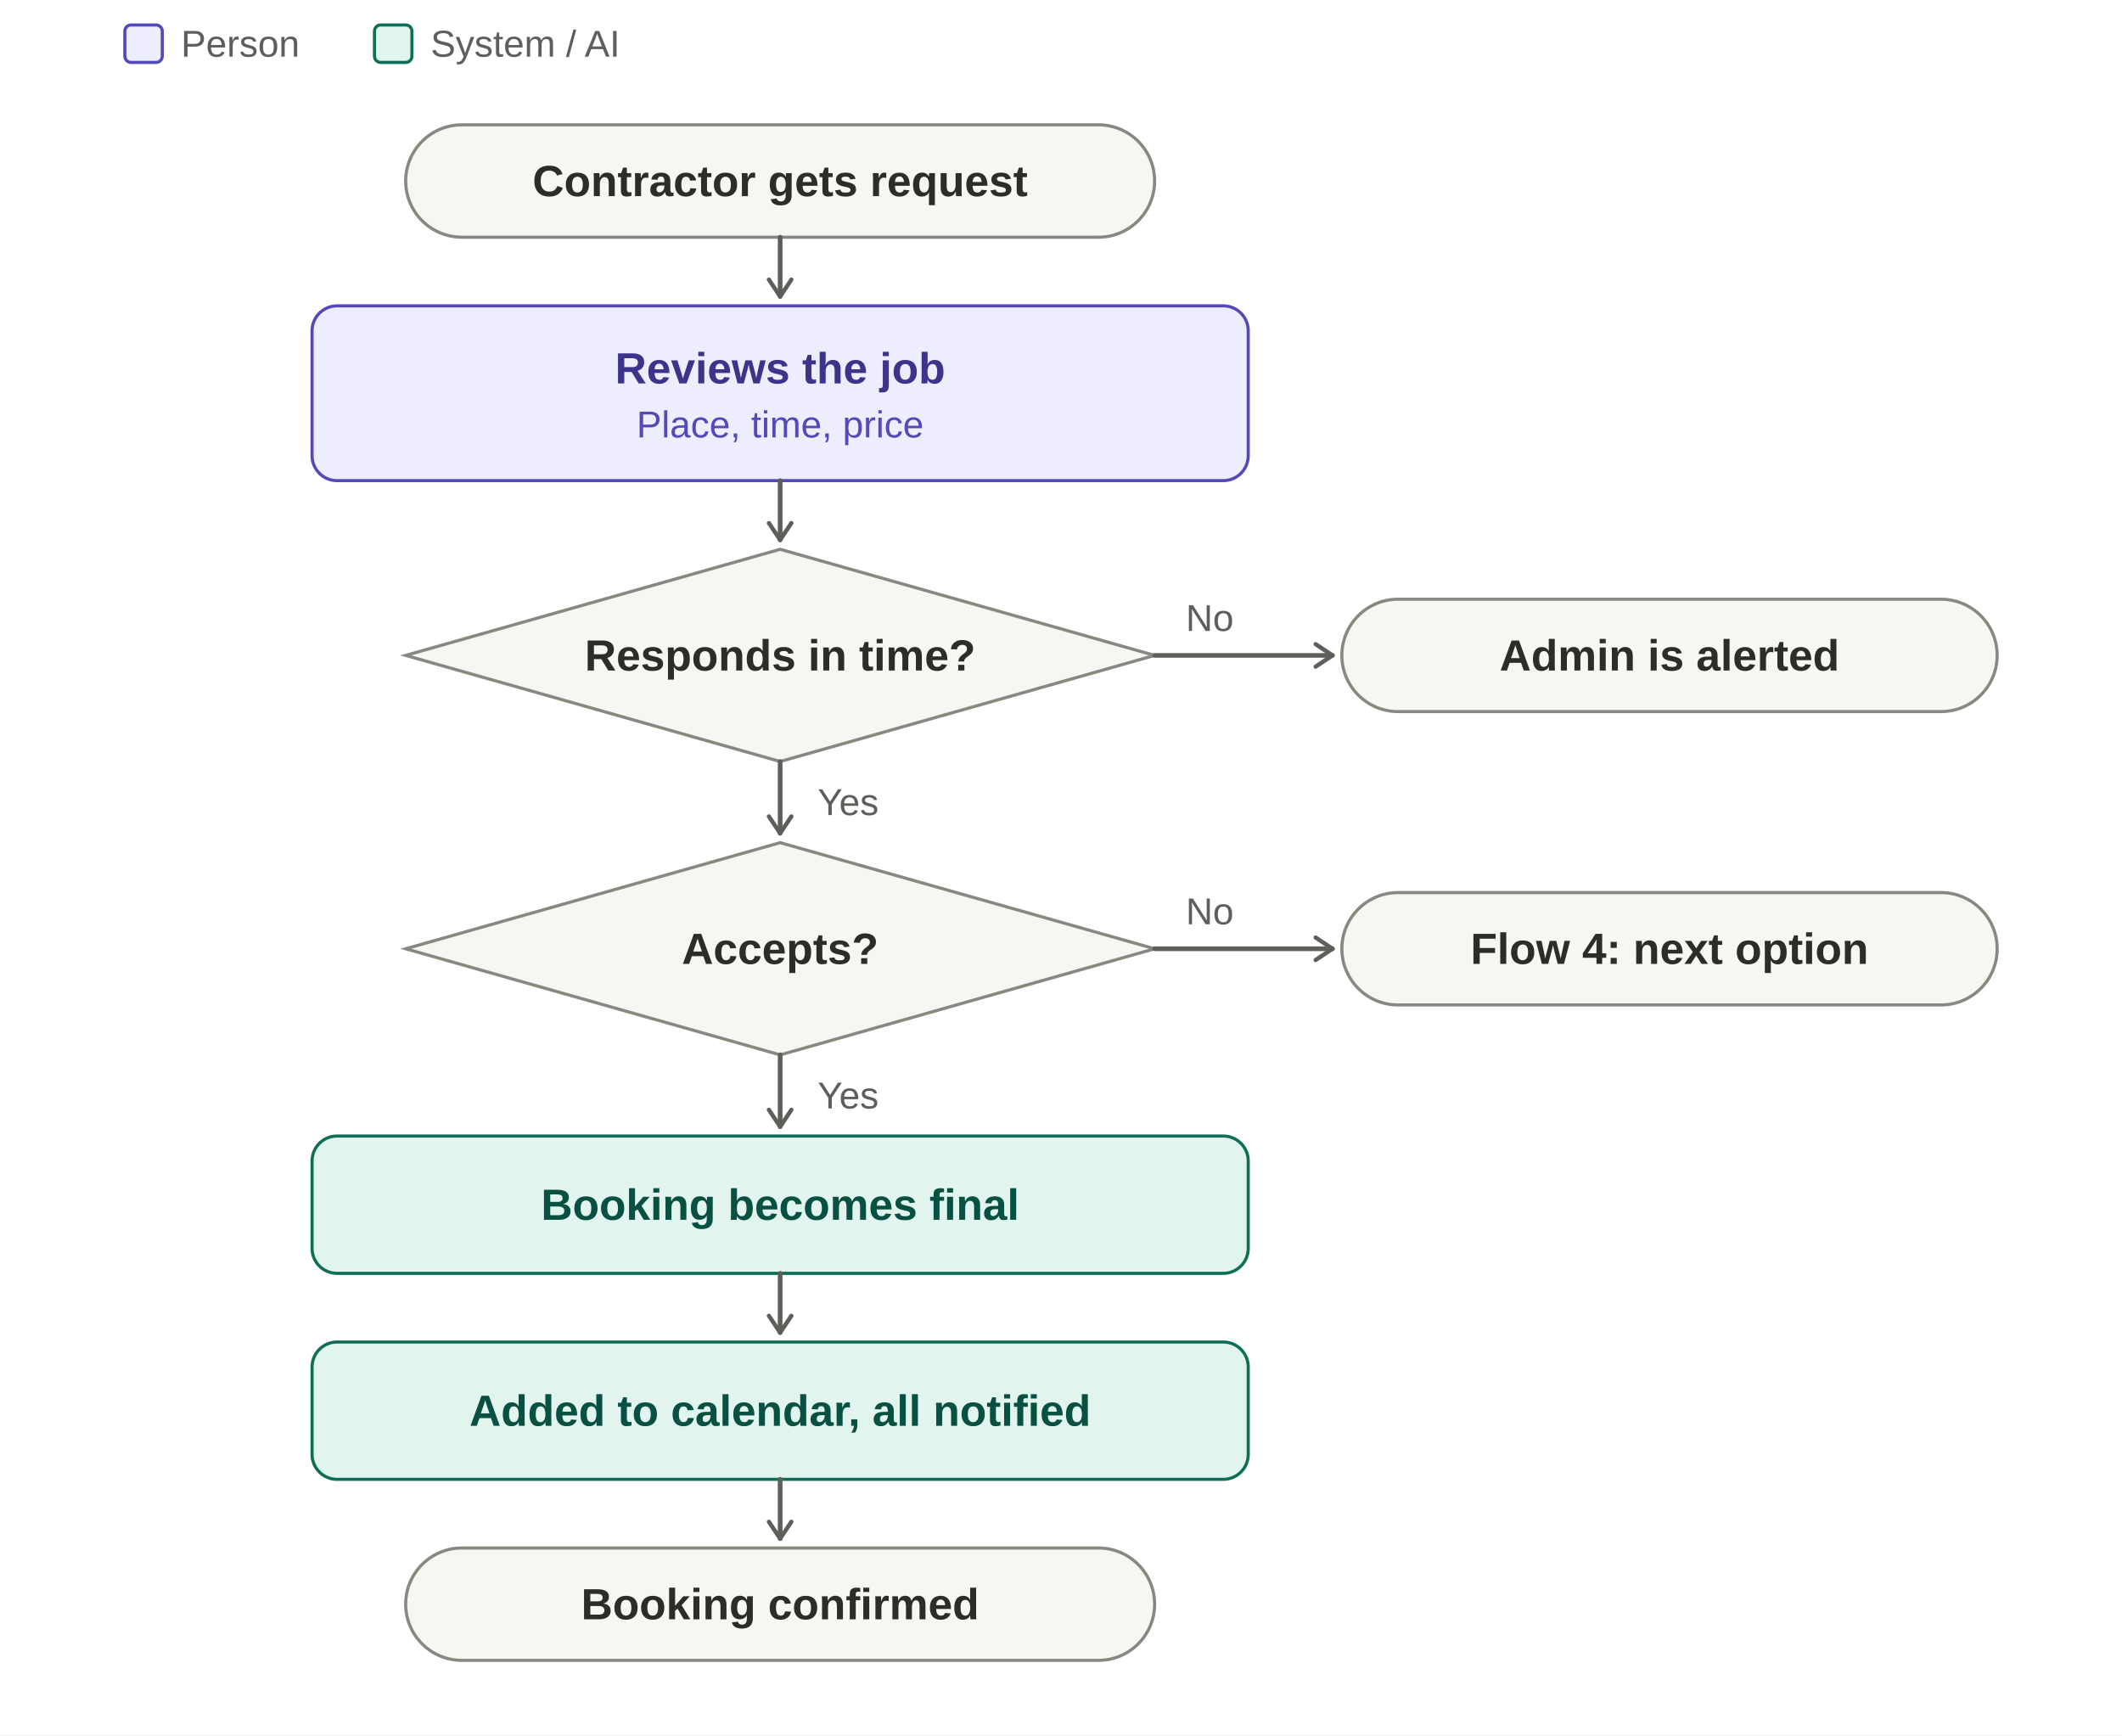
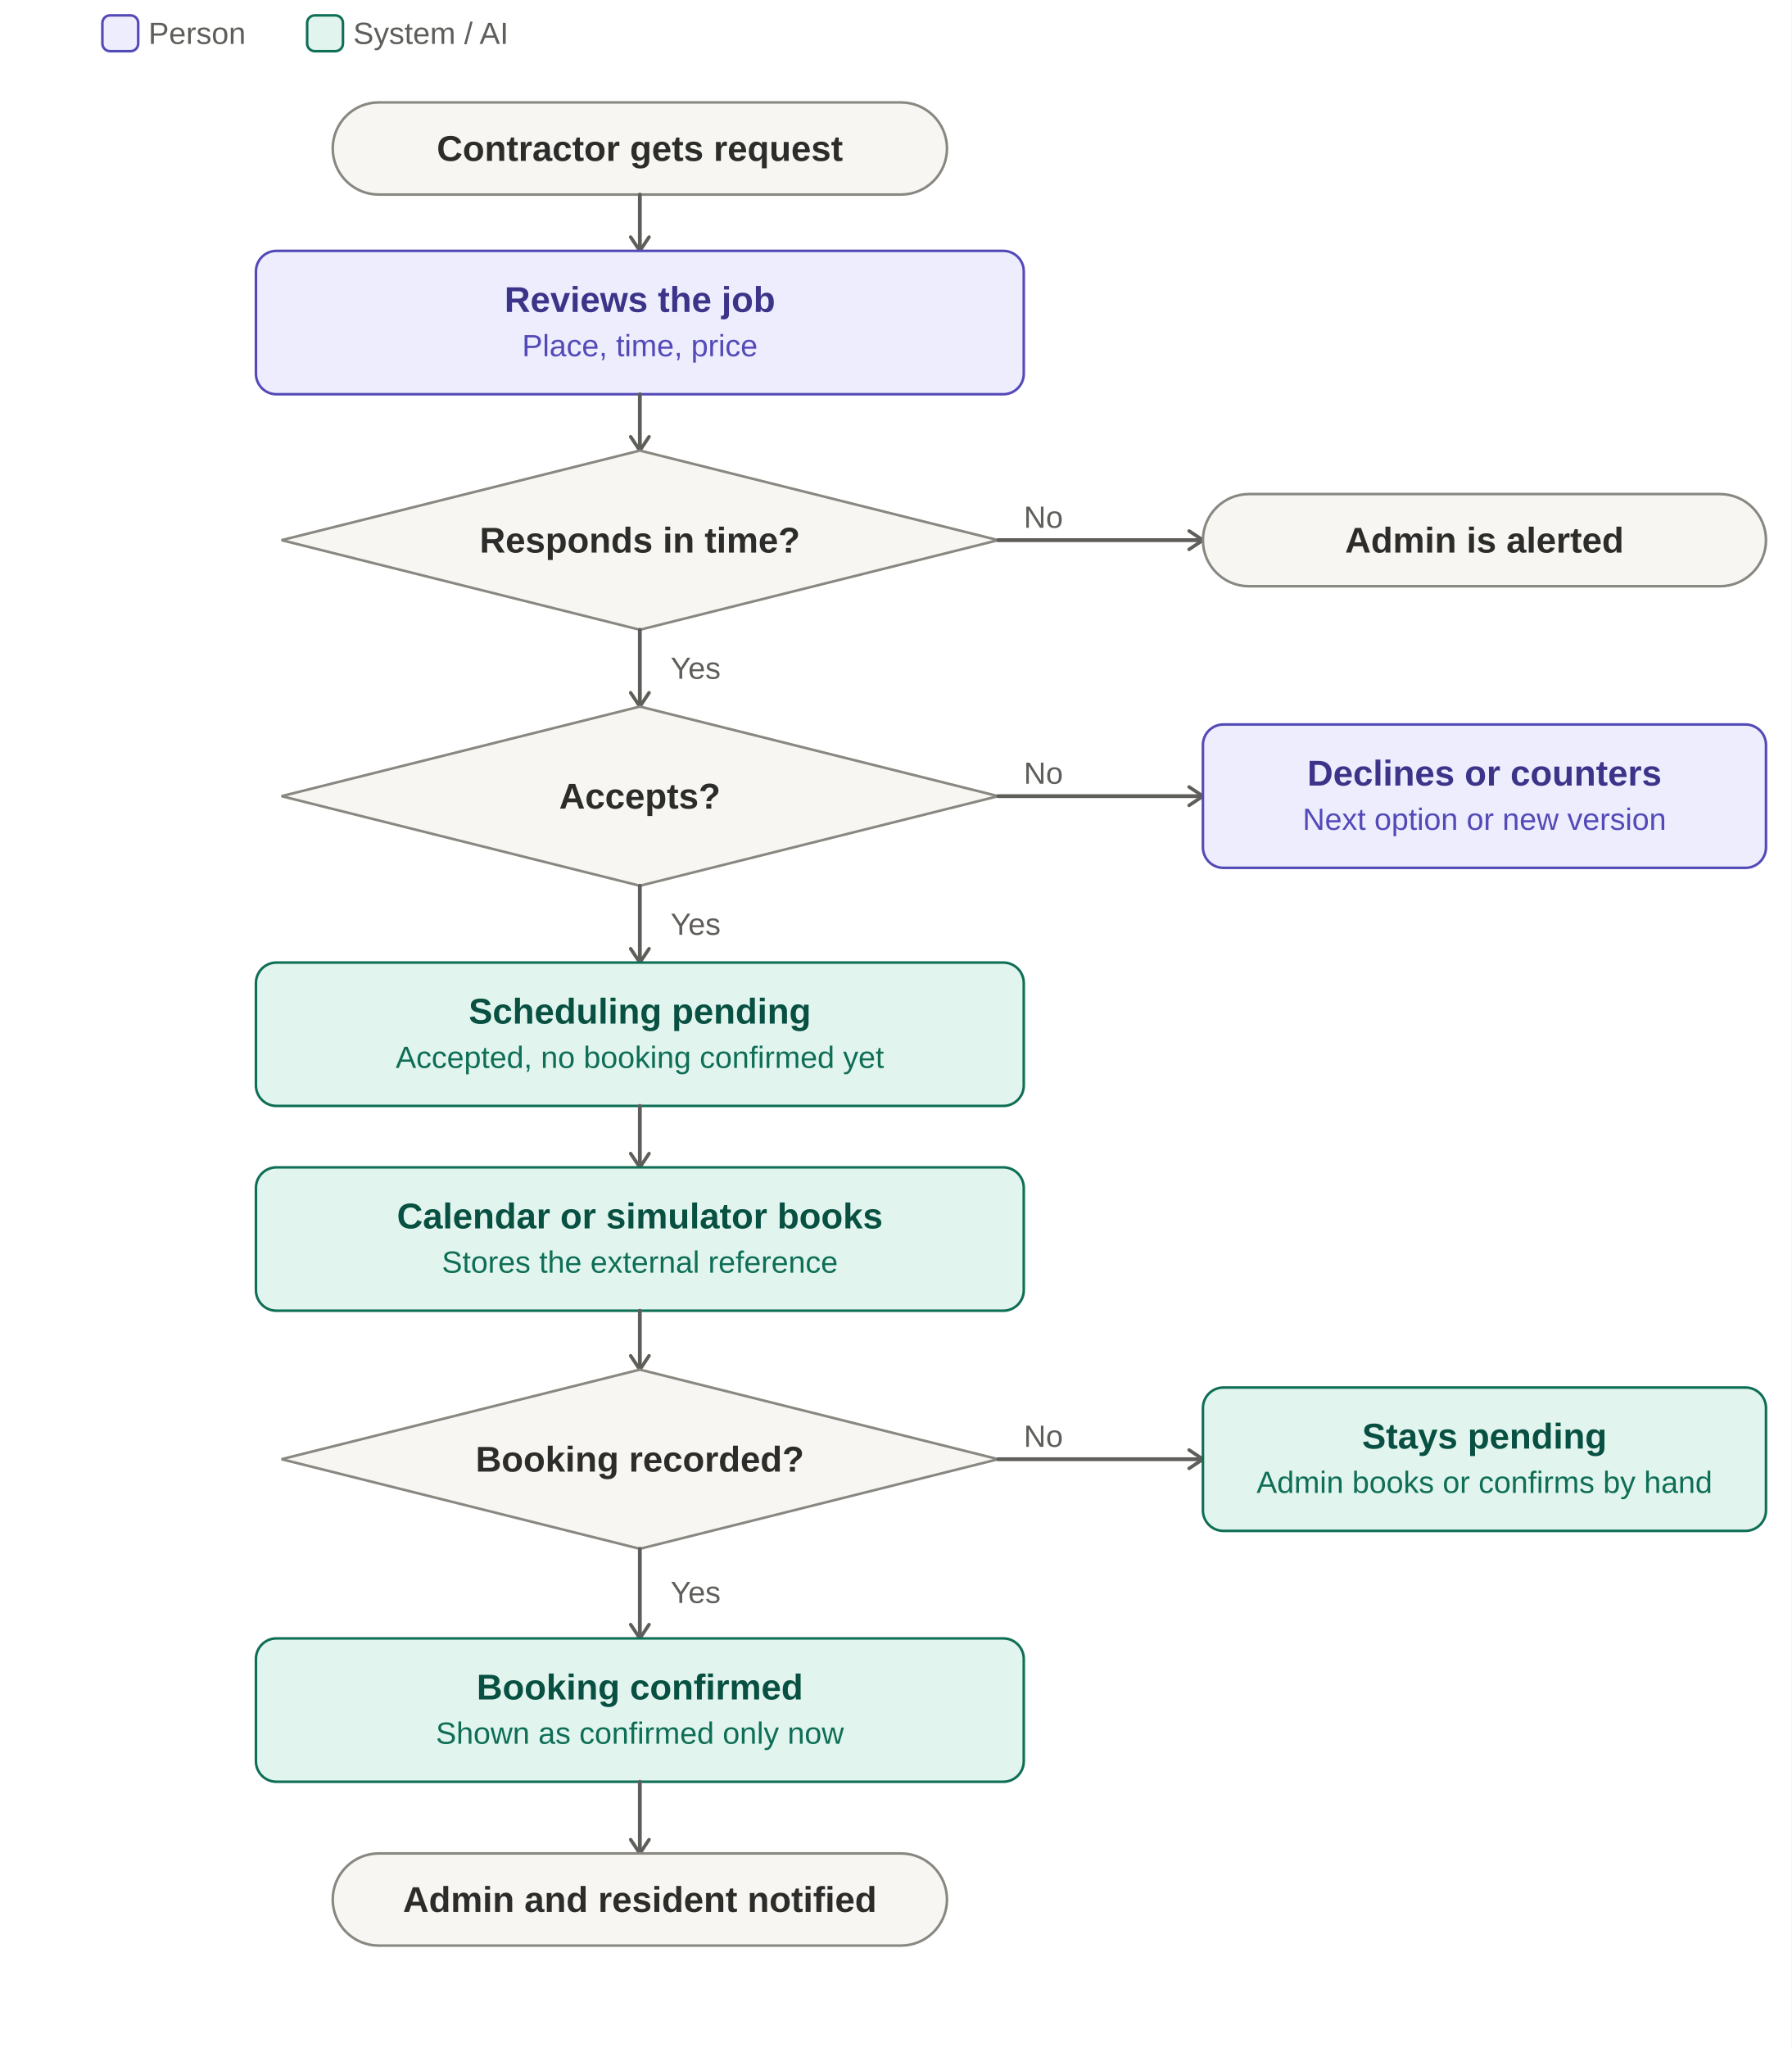
- <svg xmlns="http://www.w3.org/2000/svg" width="680" height="556" viewBox="0 0 680 556" role="img">
+ <svg xmlns="http://www.w3.org/2000/svg" width="700" height="800" viewBox="0 0 700 800" role="img">
  <defs>
    <marker id="arrow" viewBox="0 0 10 10" refX="8" refY="5" markerWidth="6" markerHeight="6" orient="auto-start-reverse">
      <path d="M2 1L8 5L2 9" fill="none" stroke="#5F5E5A" stroke-width="1.5" stroke-linecap="round" stroke-linejoin="round" />
    </marker>
  </defs>
-   <rect width="680" height="556" fill="#FFFFFF" />
-   <rect x="130.0" y="40" width="240" height="36" rx="18" fill="#F7F6F2" stroke="#888780" stroke-width="1" />
+   <rect width="700" height="800" fill="#FFFFFF" />
+   <rect x="40" y="6" width="14" height="14" rx="3" fill="#EEEDFE" stroke="#534AB7" stroke-width="1" />
+   <text x="58" y="13" text-anchor="start" dominant-baseline="central" font-family="'Liberation Sans','Arial','Helvetica',sans-serif" font-size="12" font-weight="400" fill="#5F5E5A">Person</text>
+   <rect x="120" y="6" width="14" height="14" rx="3" fill="#E1F5EE" stroke="#0F6E56" stroke-width="1" />
+   <text x="138" y="13" text-anchor="start" dominant-baseline="central" font-family="'Liberation Sans','Arial','Helvetica',sans-serif" font-size="12" font-weight="400" fill="#5F5E5A">System / AI</text>
+   <rect x="130.0" y="40" width="240" height="36" rx="18.0" fill="#F7F6F2" stroke="#888780" stroke-width="1" />
  <text x="250" y="58.0" text-anchor="middle" dominant-baseline="central" font-family="'Liberation Sans','Arial','Helvetica',sans-serif" font-size="14" font-weight="700" fill="#2C2C2A">Contractor gets request</text>
-   <path d="M250 76 L250 95" fill="none" stroke="#5F5E5A" stroke-width="1.5" stroke-linecap="round" stroke-linejoin="round" marker-end="url(#arrow)" />
+   <path d="M250 76 L250 98" fill="none" stroke="#5F5E5A" stroke-width="1.5" stroke-linecap="round" stroke-linejoin="round" marker-end="url(#arrow)" />
  <rect x="100.0" y="98" width="300" height="56" rx="8" fill="#EEEDFE" stroke="#534AB7" stroke-width="1" />
-   <text x="250" y="118" text-anchor="middle" dominant-baseline="central" font-family="'Liberation Sans','Arial','Helvetica',sans-serif" font-size="14" font-weight="700" fill="#3C3489">Reviews the job</text>
-   <text x="250" y="136" text-anchor="middle" dominant-baseline="central" font-family="'Liberation Sans','Arial','Helvetica',sans-serif" font-size="12" font-weight="400" fill="#534AB7">Place, time, price</text>
-   <path d="M250 154 L250 173" fill="none" stroke="#5F5E5A" stroke-width="1.5" stroke-linecap="round" stroke-linejoin="round" marker-end="url(#arrow)" />
-   <polygon points="250,176 370,210 250,244 130,210" fill="#F7F6F2" stroke="#888780" stroke-width="1" />
-   <text x="250" y="210" text-anchor="middle" dominant-baseline="central" font-family="'Liberation Sans','Arial','Helvetica',sans-serif" font-size="14" font-weight="700" fill="#2C2C2A">Responds in time?</text>
-   <path d="M250 244 L250 267" fill="none" stroke="#5F5E5A" stroke-width="1.5" stroke-linecap="round" stroke-linejoin="round" marker-end="url(#arrow)" />
-   <text x="262" y="257.0" text-anchor="start" dominant-baseline="central" font-family="'Liberation Sans','Arial','Helvetica',sans-serif" font-size="12" font-weight="400" fill="#5F5E5A">Yes</text>
-   <polygon points="250,270 370,304 250,338 130,304" fill="#F7F6F2" stroke="#888780" stroke-width="1" />
-   <text x="250" y="304" text-anchor="middle" dominant-baseline="central" font-family="'Liberation Sans','Arial','Helvetica',sans-serif" font-size="14" font-weight="700" fill="#2C2C2A">Accepts?</text>
-   <path d="M250 338 L250 361" fill="none" stroke="#5F5E5A" stroke-width="1.5" stroke-linecap="round" stroke-linejoin="round" marker-end="url(#arrow)" />
-   <text x="262" y="351.0" text-anchor="start" dominant-baseline="central" font-family="'Liberation Sans','Arial','Helvetica',sans-serif" font-size="12" font-weight="400" fill="#5F5E5A">Yes</text>
-   <rect x="100.0" y="364" width="300" height="44" rx="8" fill="#E1F5EE" stroke="#0F6E56" stroke-width="1" />
-   <text x="250" y="386.0" text-anchor="middle" dominant-baseline="central" font-family="'Liberation Sans','Arial','Helvetica',sans-serif" font-size="14" font-weight="700" fill="#085041">Booking becomes final</text>
-   <path d="M250 408 L250 427" fill="none" stroke="#5F5E5A" stroke-width="1.5" stroke-linecap="round" stroke-linejoin="round" marker-end="url(#arrow)" />
-   <rect x="100.0" y="430" width="300" height="44" rx="8" fill="#E1F5EE" stroke="#0F6E56" stroke-width="1" />
-   <text x="250" y="452.0" text-anchor="middle" dominant-baseline="central" font-family="'Liberation Sans','Arial','Helvetica',sans-serif" font-size="14" font-weight="700" fill="#085041">Added to calendar, all notified</text>
-   <path d="M250 474 L250 493" fill="none" stroke="#5F5E5A" stroke-width="1.5" stroke-linecap="round" stroke-linejoin="round" marker-end="url(#arrow)" />
-   <rect x="130.0" y="496" width="240" height="36" rx="18" fill="#F7F6F2" stroke="#888780" stroke-width="1" />
-   <text x="250" y="514.0" text-anchor="middle" dominant-baseline="central" font-family="'Liberation Sans','Arial','Helvetica',sans-serif" font-size="14" font-weight="700" fill="#2C2C2A">Booking confirmed</text>
-   <path d="M370 210 L427.0 210" fill="none" stroke="#5F5E5A" stroke-width="1.5" stroke-linecap="round" stroke-linejoin="round" marker-end="url(#arrow)" />
-   <text x="380" y="198" text-anchor="start" dominant-baseline="central" font-family="'Liberation Sans','Arial','Helvetica',sans-serif" font-size="12" font-weight="400" fill="#5F5E5A">No</text>
-   <rect x="430.0" y="192.0" width="210" height="36" rx="18" fill="#F7F6F2" stroke="#888780" stroke-width="1" />
-   <text x="535" y="210.0" text-anchor="middle" dominant-baseline="central" font-family="'Liberation Sans','Arial','Helvetica',sans-serif" font-size="14" font-weight="700" fill="#2C2C2A">Admin is alerted</text>
-   <path d="M370 304 L427.0 304" fill="none" stroke="#5F5E5A" stroke-width="1.5" stroke-linecap="round" stroke-linejoin="round" marker-end="url(#arrow)" />
-   <text x="380" y="292" text-anchor="start" dominant-baseline="central" font-family="'Liberation Sans','Arial','Helvetica',sans-serif" font-size="12" font-weight="400" fill="#5F5E5A">No</text>
-   <rect x="430.0" y="286.0" width="210" height="36" rx="18" fill="#F7F6F2" stroke="#888780" stroke-width="1" />
-   <text x="535" y="304.0" text-anchor="middle" dominant-baseline="central" font-family="'Liberation Sans','Arial','Helvetica',sans-serif" font-size="14" font-weight="700" fill="#2C2C2A">Flow 4: next option</text>
-   <rect x="40" y="8" width="12" height="12" rx="2" fill="#EEEDFE" stroke="#534AB7" stroke-width="1" />
-   <text x="58" y="14" text-anchor="start" dominant-baseline="central" font-family="'Liberation Sans','Arial','Helvetica',sans-serif" font-size="12" font-weight="400" fill="#5F5E5A">Person</text>
-   <rect x="120" y="8" width="12" height="12" rx="2" fill="#E1F5EE" stroke="#0F6E56" stroke-width="1" />
-   <text x="138" y="14" text-anchor="start" dominant-baseline="central" font-family="'Liberation Sans','Arial','Helvetica',sans-serif" font-size="12" font-weight="400" fill="#5F5E5A">System / AI</text>
+   <text x="250" y="117.0" text-anchor="middle" dominant-baseline="central" font-family="'Liberation Sans','Arial','Helvetica',sans-serif" font-size="14" font-weight="700" fill="#3C3489">Reviews the job</text>
+   <text x="250" y="135.0" text-anchor="middle" dominant-baseline="central" font-family="'Liberation Sans','Arial','Helvetica',sans-serif" font-size="12" font-weight="400" fill="#534AB7">Place, time, price</text>
+   <path d="M250 154 L250 176" fill="none" stroke="#5F5E5A" stroke-width="1.5" stroke-linecap="round" stroke-linejoin="round" marker-end="url(#arrow)" />
+   <polygon points="250,176.0 390.0,211 250,246.0 110.0,211" fill="#F7F6F2" stroke="#888780" stroke-width="1" />
+   <text x="250" y="211" text-anchor="middle" dominant-baseline="central" font-family="'Liberation Sans','Arial','Helvetica',sans-serif" font-size="14" font-weight="700" fill="#2C2C2A">Responds in time?</text>
+   <path d="M390 211 L470 211" fill="none" stroke="#5F5E5A" stroke-width="1.5" stroke-linecap="round" stroke-linejoin="round" marker-end="url(#arrow)" />
+   <text x="400" y="202" text-anchor="start" dominant-baseline="central" font-family="'Liberation Sans','Arial','Helvetica',sans-serif" font-size="12" font-weight="400" fill="#5F5E5A">No</text>
+   <rect x="470.0" y="193" width="220" height="36" rx="18.0" fill="#F7F6F2" stroke="#888780" stroke-width="1" />
+   <text x="580" y="211.0" text-anchor="middle" dominant-baseline="central" font-family="'Liberation Sans','Arial','Helvetica',sans-serif" font-size="14" font-weight="700" fill="#2C2C2A">Admin is alerted</text>
+   <path d="M250 246 L250 276" fill="none" stroke="#5F5E5A" stroke-width="1.5" stroke-linecap="round" stroke-linejoin="round" marker-end="url(#arrow)" />
+   <text x="262" y="261" text-anchor="start" dominant-baseline="central" font-family="'Liberation Sans','Arial','Helvetica',sans-serif" font-size="12" font-weight="400" fill="#5F5E5A">Yes</text>
+   <polygon points="250,276.0 390.0,311 250,346.0 110.0,311" fill="#F7F6F2" stroke="#888780" stroke-width="1" />
+   <text x="250" y="311" text-anchor="middle" dominant-baseline="central" font-family="'Liberation Sans','Arial','Helvetica',sans-serif" font-size="14" font-weight="700" fill="#2C2C2A">Accepts?</text>
+   <path d="M390 311 L470 311" fill="none" stroke="#5F5E5A" stroke-width="1.5" stroke-linecap="round" stroke-linejoin="round" marker-end="url(#arrow)" />
+   <text x="400" y="302" text-anchor="start" dominant-baseline="central" font-family="'Liberation Sans','Arial','Helvetica',sans-serif" font-size="12" font-weight="400" fill="#5F5E5A">No</text>
+   <rect x="470.0" y="283" width="220" height="56" rx="8" fill="#EEEDFE" stroke="#534AB7" stroke-width="1" />
+   <text x="580" y="302.0" text-anchor="middle" dominant-baseline="central" font-family="'Liberation Sans','Arial','Helvetica',sans-serif" font-size="14" font-weight="700" fill="#3C3489">Declines or counters</text>
+   <text x="580" y="320.0" text-anchor="middle" dominant-baseline="central" font-family="'Liberation Sans','Arial','Helvetica',sans-serif" font-size="12" font-weight="400" fill="#534AB7">Next option or new version</text>
+   <path d="M250 346 L250 376" fill="none" stroke="#5F5E5A" stroke-width="1.5" stroke-linecap="round" stroke-linejoin="round" marker-end="url(#arrow)" />
+   <text x="262" y="361" text-anchor="start" dominant-baseline="central" font-family="'Liberation Sans','Arial','Helvetica',sans-serif" font-size="12" font-weight="400" fill="#5F5E5A">Yes</text>
+   <rect x="100.0" y="376" width="300" height="56" rx="8" fill="#E1F5EE" stroke="#0F6E56" stroke-width="1" />
+   <text x="250" y="395.0" text-anchor="middle" dominant-baseline="central" font-family="'Liberation Sans','Arial','Helvetica',sans-serif" font-size="14" font-weight="700" fill="#085041">Scheduling pending</text>
+   <text x="250" y="413.0" text-anchor="middle" dominant-baseline="central" font-family="'Liberation Sans','Arial','Helvetica',sans-serif" font-size="12" font-weight="400" fill="#0F6E56">Accepted, no booking confirmed yet</text>
+   <path d="M250 432 L250 456" fill="none" stroke="#5F5E5A" stroke-width="1.5" stroke-linecap="round" stroke-linejoin="round" marker-end="url(#arrow)" />
+   <rect x="100.0" y="456" width="300" height="56" rx="8" fill="#E1F5EE" stroke="#0F6E56" stroke-width="1" />
+   <text x="250" y="475.0" text-anchor="middle" dominant-baseline="central" font-family="'Liberation Sans','Arial','Helvetica',sans-serif" font-size="14" font-weight="700" fill="#085041">Calendar or simulator books</text>
+   <text x="250" y="493.0" text-anchor="middle" dominant-baseline="central" font-family="'Liberation Sans','Arial','Helvetica',sans-serif" font-size="12" font-weight="400" fill="#0F6E56">Stores the external reference</text>
+   <path d="M250 512 L250 535" fill="none" stroke="#5F5E5A" stroke-width="1.5" stroke-linecap="round" stroke-linejoin="round" marker-end="url(#arrow)" />
+   <polygon points="250,535.0 390.0,570 250,605.0 110.0,570" fill="#F7F6F2" stroke="#888780" stroke-width="1" />
+   <text x="250" y="570" text-anchor="middle" dominant-baseline="central" font-family="'Liberation Sans','Arial','Helvetica',sans-serif" font-size="14" font-weight="700" fill="#2C2C2A">Booking recorded?</text>
+   <path d="M390 570 L470 570" fill="none" stroke="#5F5E5A" stroke-width="1.5" stroke-linecap="round" stroke-linejoin="round" marker-end="url(#arrow)" />
+   <text x="400" y="561" text-anchor="start" dominant-baseline="central" font-family="'Liberation Sans','Arial','Helvetica',sans-serif" font-size="12" font-weight="400" fill="#5F5E5A">No</text>
+   <rect x="470.0" y="542" width="220" height="56" rx="8" fill="#E1F5EE" stroke="#0F6E56" stroke-width="1" />
+   <text x="580" y="561.0" text-anchor="middle" dominant-baseline="central" font-family="'Liberation Sans','Arial','Helvetica',sans-serif" font-size="14" font-weight="700" fill="#085041">Stays pending</text>
+   <text x="580" y="579.0" text-anchor="middle" dominant-baseline="central" font-family="'Liberation Sans','Arial','Helvetica',sans-serif" font-size="12" font-weight="400" fill="#0F6E56">Admin books or confirms by hand</text>
+   <path d="M250 605 L250 640" fill="none" stroke="#5F5E5A" stroke-width="1.5" stroke-linecap="round" stroke-linejoin="round" marker-end="url(#arrow)" />
+   <text x="262" y="622" text-anchor="start" dominant-baseline="central" font-family="'Liberation Sans','Arial','Helvetica',sans-serif" font-size="12" font-weight="400" fill="#5F5E5A">Yes</text>
+   <rect x="100.0" y="640" width="300" height="56" rx="8" fill="#E1F5EE" stroke="#0F6E56" stroke-width="1" />
+   <text x="250" y="659.0" text-anchor="middle" dominant-baseline="central" font-family="'Liberation Sans','Arial','Helvetica',sans-serif" font-size="14" font-weight="700" fill="#085041">Booking confirmed</text>
+   <text x="250" y="677.0" text-anchor="middle" dominant-baseline="central" font-family="'Liberation Sans','Arial','Helvetica',sans-serif" font-size="12" font-weight="400" fill="#0F6E56">Shown as confirmed only now</text>
+   <path d="M250 696 L250 724" fill="none" stroke="#5F5E5A" stroke-width="1.5" stroke-linecap="round" stroke-linejoin="round" marker-end="url(#arrow)" />
+   <rect x="130.0" y="724" width="240" height="36" rx="18.0" fill="#F7F6F2" stroke="#888780" stroke-width="1" />
+   <text x="250" y="742.0" text-anchor="middle" dominant-baseline="central" font-family="'Liberation Sans','Arial','Helvetica',sans-serif" font-size="14" font-weight="700" fill="#2C2C2A">Admin and resident notified</text>
</svg>
